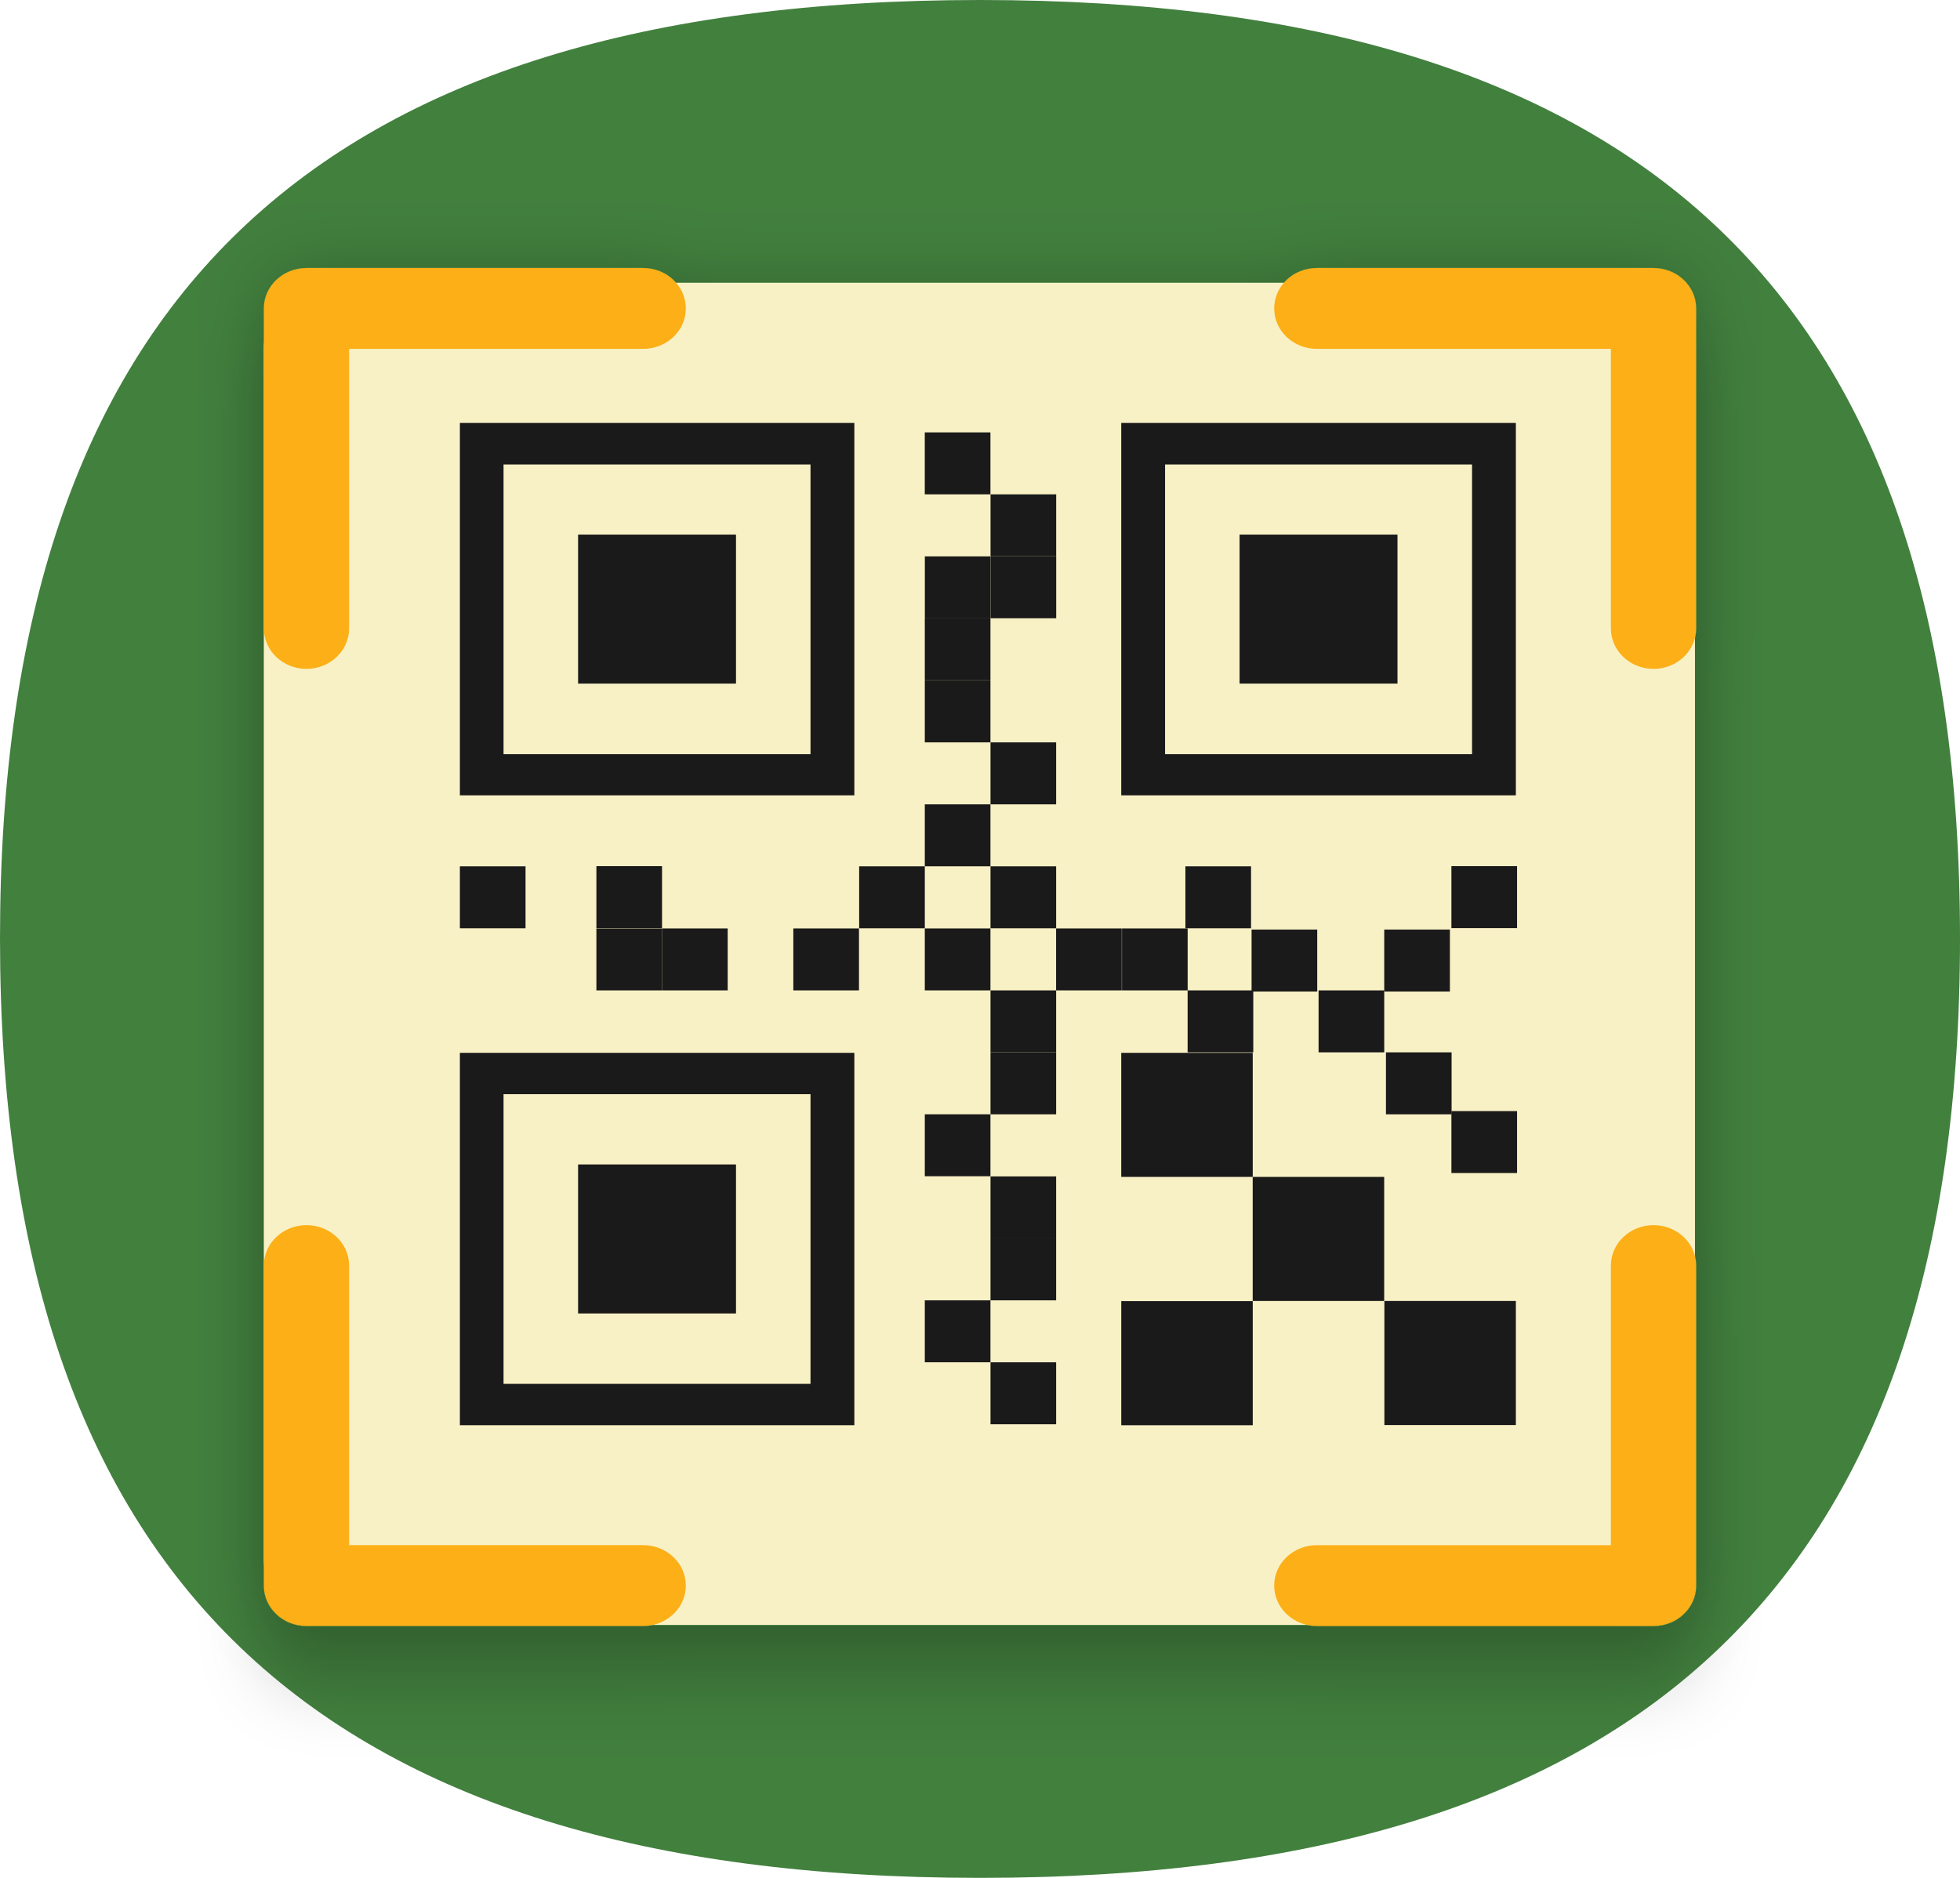
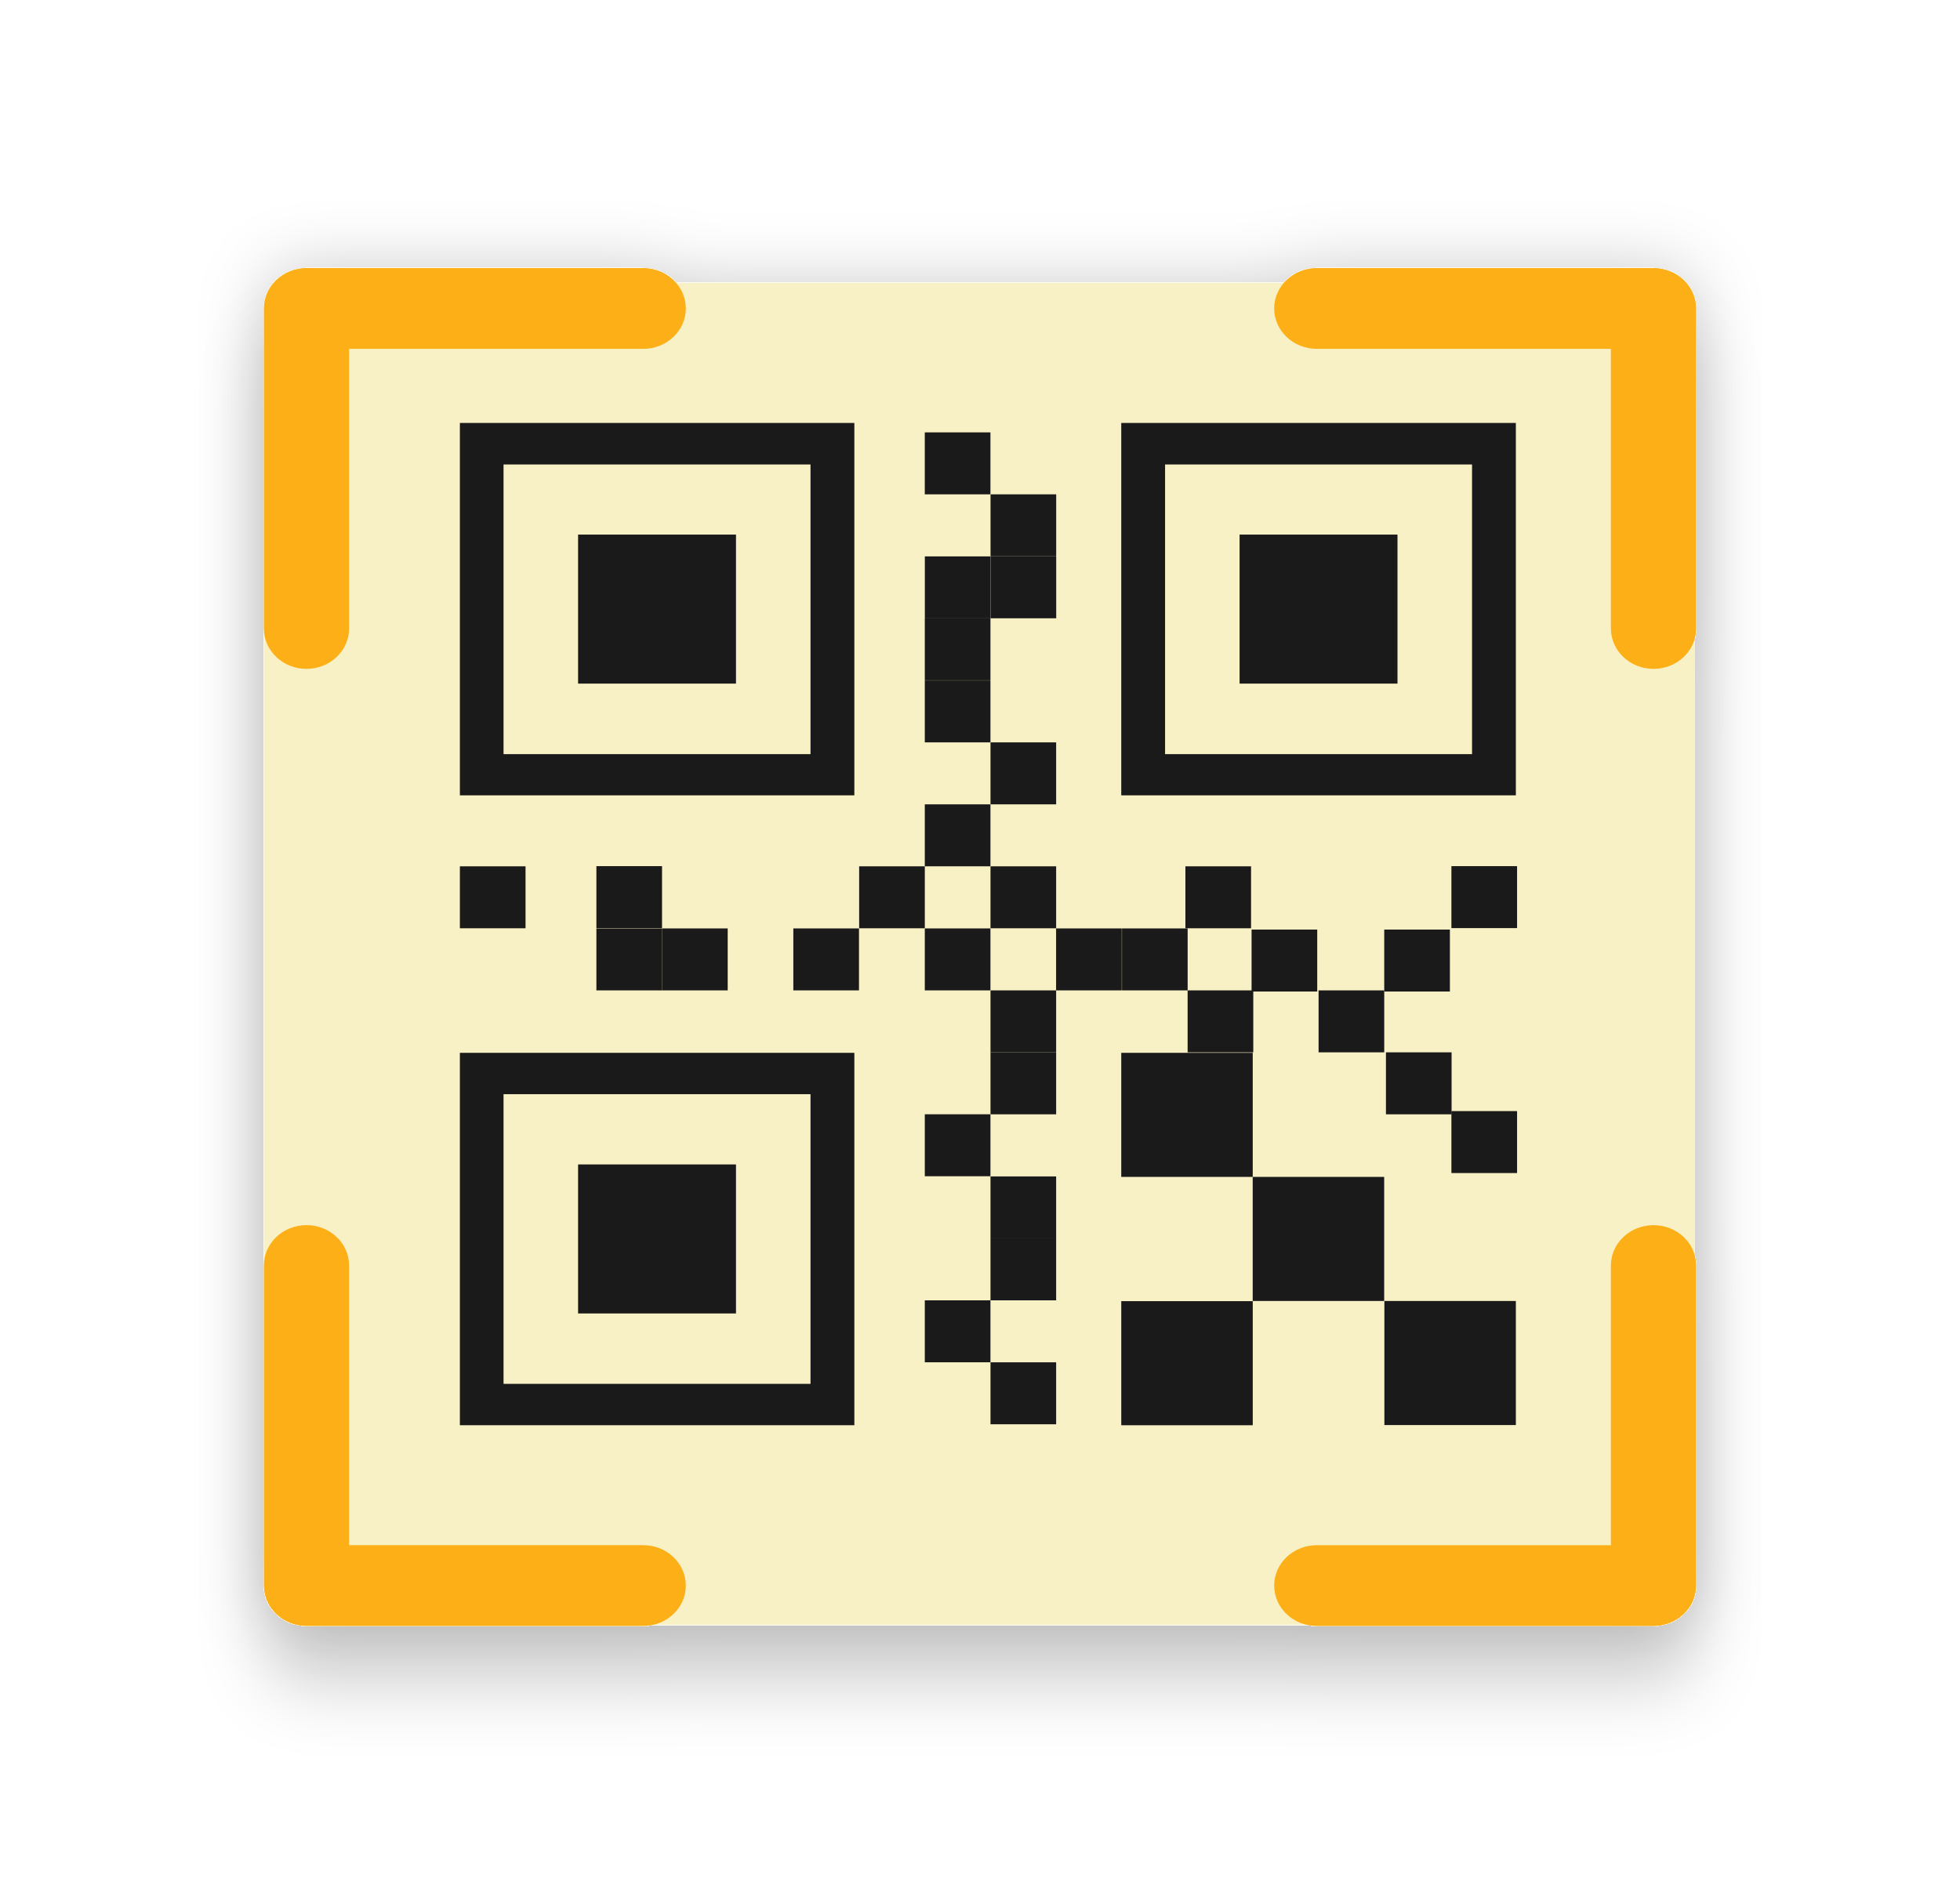
<svg xmlns="http://www.w3.org/2000/svg" width="120" height="115" viewBox="0 0 120 115" fill="none">
-   <path d="M60 0C19.22 0 0 18.419 0 57.47C0 96.521 19.22 115 60 115C100.78 115 120 96.581 120 57.47C120 18.359 100.78 0 60 0Z" fill="#42803e" />
  <g filter="url(#filter0_dd_31108_2120)">
    <rect x="16.155" y="17.317" width="87.619" height="82.19" rx="4" fill="#f9f1c6" />
    <path d="M64.662 83.427H60.643V87.222H64.662V83.427Z" fill="#1A1A1A" />
    <path d="M60.64 79.632H56.62V83.426H60.64V79.632Z" fill="#1A1A1A" />
    <path d="M64.662 75.837H60.643V79.632H64.662V75.837Z" fill="#1A1A1A" />
    <path d="M64.662 72.044H60.643V75.839H64.662V72.044Z" fill="#1A1A1A" />
    <path d="M60.64 68.238H56.62V72.032H60.64V68.238Z" fill="#1A1A1A" />
    <path d="M64.662 64.445H60.643V68.24H64.662V64.445Z" fill="#1A1A1A" />
    <path d="M92.882 68.043H88.862V71.837H92.882V68.043Z" fill="#1A1A1A" />
    <path d="M88.873 64.445H84.854V68.24H88.873V64.445Z" fill="#1A1A1A" />
    <path d="M84.749 60.651H80.729V64.445H84.749V60.651Z" fill="#1A1A1A" />
    <path d="M64.662 60.651H60.643V64.445H64.662V60.651Z" fill="#1A1A1A" />
    <path d="M60.64 56.856H56.62V60.651H60.64V56.856Z" fill="#1A1A1A" />
    <path d="M64.662 53.053H60.643V56.847H64.662V53.053Z" fill="#1A1A1A" />
    <path d="M68.678 56.856H64.659V60.651H68.678V56.856Z" fill="#1A1A1A" />
    <path d="M76.731 60.651H72.711V64.445H76.731V60.651Z" fill="#1A1A1A" />
    <path d="M72.713 56.856H68.693V60.651H72.713V56.856Z" fill="#1A1A1A" />
    <path d="M76.595 53.053H72.575V56.847H76.595V53.053Z" fill="#1A1A1A" />
    <path d="M80.647 56.926H76.627V60.721H80.647V56.926Z" fill="#1A1A1A" />
    <path d="M88.769 56.926H84.749V60.721H88.769V56.926Z" fill="#1A1A1A" />
    <path d="M92.882 53.042H88.862V56.837H92.882V53.042Z" fill="#1A1A1A" />
    <path d="M56.621 53.053H52.601V56.847H56.621V53.053Z" fill="#1A1A1A" />
    <path d="M52.591 56.856H48.571V60.651H52.591V56.856Z" fill="#1A1A1A" />
    <path d="M44.553 56.856H40.533V60.651H44.553V56.856Z" fill="#1A1A1A" />
    <path d="M40.533 53.042H36.514V56.837H40.533V53.042Z" fill="#1A1A1A" />
    <path d="M40.533 56.856H36.514V60.651H40.533V56.856Z" fill="#1A1A1A" />
    <path d="M32.176 53.053H28.156V56.847H32.176V53.053Z" fill="#1A1A1A" />
    <path d="M60.64 49.258H56.62V53.052H60.64V49.258Z" fill="#1A1A1A" />
    <path d="M64.662 45.463H60.643V49.258H64.662V45.463Z" fill="#1A1A1A" />
    <path d="M60.64 41.669H56.62V45.463H60.64V41.669Z" fill="#1A1A1A" />
    <path d="M60.64 37.865H56.62V41.66H60.64V37.865Z" fill="#1A1A1A" />
    <path d="M60.643 37.868V34.073H56.623V37.868H60.643Z" fill="#1A1A1A" />
    <path d="M64.666 37.864V34.07H60.647V37.864H64.666Z" fill="#1A1A1A" />
    <path d="M64.665 34.067V30.273H60.645V34.067H64.665Z" fill="#1A1A1A" />
    <path d="M60.639 30.273V26.479H56.619V30.273H60.639Z" fill="#1A1A1A" />
    <path d="M49.623 28.444V46.183H30.829V28.444H49.623ZM52.307 25.901H28.156V48.706H52.307V25.901Z" fill="#1A1A1A" />
    <path d="M35.393 41.864H45.061V32.738H35.393V41.864Z" fill="#1A1A1A" />
    <path d="M49.623 67.007V84.747H30.829V67.007H49.623ZM52.307 64.475H28.156V87.28H52.307V64.475Z" fill="#1A1A1A" />
    <path d="M35.393 80.436H45.061V71.31H35.393V80.436Z" fill="#1A1A1A" />
    <path d="M90.125 28.444V46.183H71.331V28.444H90.125ZM92.808 25.901H68.648V48.706H92.808V25.901Z" fill="#1A1A1A" />
    <path d="M75.893 41.864H85.561V32.738H75.893V41.864Z" fill="#1A1A1A" />
    <path d="M84.746 72.073H76.696V79.671H84.746V72.073Z" fill="#1A1A1A" />
    <path d="M76.698 64.475H68.648V72.073H76.698V64.475Z" fill="#1A1A1A" />
    <path d="M92.808 79.672H84.758V87.27H92.808V79.672Z" fill="#1A1A1A" />
    <path d="M68.649 87.281H76.699V79.682H68.649V87.281Z" fill="#1A1A1A" />
    <path fill-rule="evenodd" clip-rule="evenodd" d="M16.154 18.889C16.154 17.522 17.323 16.414 18.764 16.414H39.379C40.82 16.414 41.989 17.522 41.989 18.889C41.989 20.256 40.82 21.364 39.379 21.364H21.374V38.486C21.374 39.853 20.205 40.962 18.764 40.962C17.323 40.962 16.154 39.853 16.154 38.486V18.889Z" fill="#FCAF17" />
    <path fill-rule="evenodd" clip-rule="evenodd" d="M78.011 18.889C78.011 17.522 79.18 16.414 80.621 16.414H101.236C102.677 16.414 103.846 17.522 103.846 18.889V38.486C103.846 39.853 102.677 40.962 101.236 40.962C99.795 40.962 98.626 39.853 98.626 38.486V21.364H80.621C79.18 21.364 78.011 20.256 78.011 18.889Z" fill="#FCAF17" />
    <path fill-rule="evenodd" clip-rule="evenodd" d="M101.236 75.028C102.677 75.028 103.846 76.136 103.846 77.503V97.101C103.846 98.468 102.677 99.576 101.236 99.576H80.621C79.18 99.576 78.011 98.468 78.011 97.101C78.011 95.734 79.18 94.626 80.621 94.626H98.626V77.503C98.626 76.136 99.795 75.028 101.236 75.028Z" fill="#FCAF17" />
    <path fill-rule="evenodd" clip-rule="evenodd" d="M18.764 75.027C20.205 75.027 21.374 76.135 21.374 77.502V94.625H39.379C40.82 94.625 41.989 95.733 41.989 97.1C41.989 98.467 40.82 99.575 39.379 99.575H18.764C17.323 99.575 16.154 98.467 16.154 97.1V77.502C16.154 76.135 17.323 75.027 18.764 75.027Z" fill="#FCAF17" />
  </g>
  <defs>
    <filter id="filter0_dd_31108_2120" x="12.154" y="12.414" width="95.692" height="95.162" filterUnits="userSpaceOnUse" color-interpolation-filters="sRGB">
      <feFlood flood-opacity="0" result="BackgroundImageFix" />
      <feColorMatrix in="SourceAlpha" type="matrix" values="0 0 0 0 0 0 0 0 0 0 0 0 0 0 0 0 0 0 127 0" result="hardAlpha" />
      <feOffset />
      <feGaussianBlur stdDeviation="2" />
      <feComposite in2="hardAlpha" operator="out" />
      <feColorMatrix type="matrix" values="0 0 0 0 0 0 0 0 0 0 0 0 0 0 0 0 0 0 0.2 0" />
      <feBlend mode="normal" in2="BackgroundImageFix" result="effect1_dropShadow_31108_2120" />
      <feColorMatrix in="SourceAlpha" type="matrix" values="0 0 0 0 0 0 0 0 0 0 0 0 0 0 0 0 0 0 127 0" result="hardAlpha" />
      <feOffset dy="4" />
      <feGaussianBlur stdDeviation="2" />
      <feComposite in2="hardAlpha" operator="out" />
      <feColorMatrix type="matrix" values="0 0 0 0 0 0 0 0 0 0 0 0 0 0 0 0 0 0 0.15 0" />
      <feBlend mode="normal" in2="effect1_dropShadow_31108_2120" result="effect2_dropShadow_31108_2120" />
      <feBlend mode="normal" in="SourceGraphic" in2="effect2_dropShadow_31108_2120" result="shape" />
    </filter>
  </defs>
</svg>
